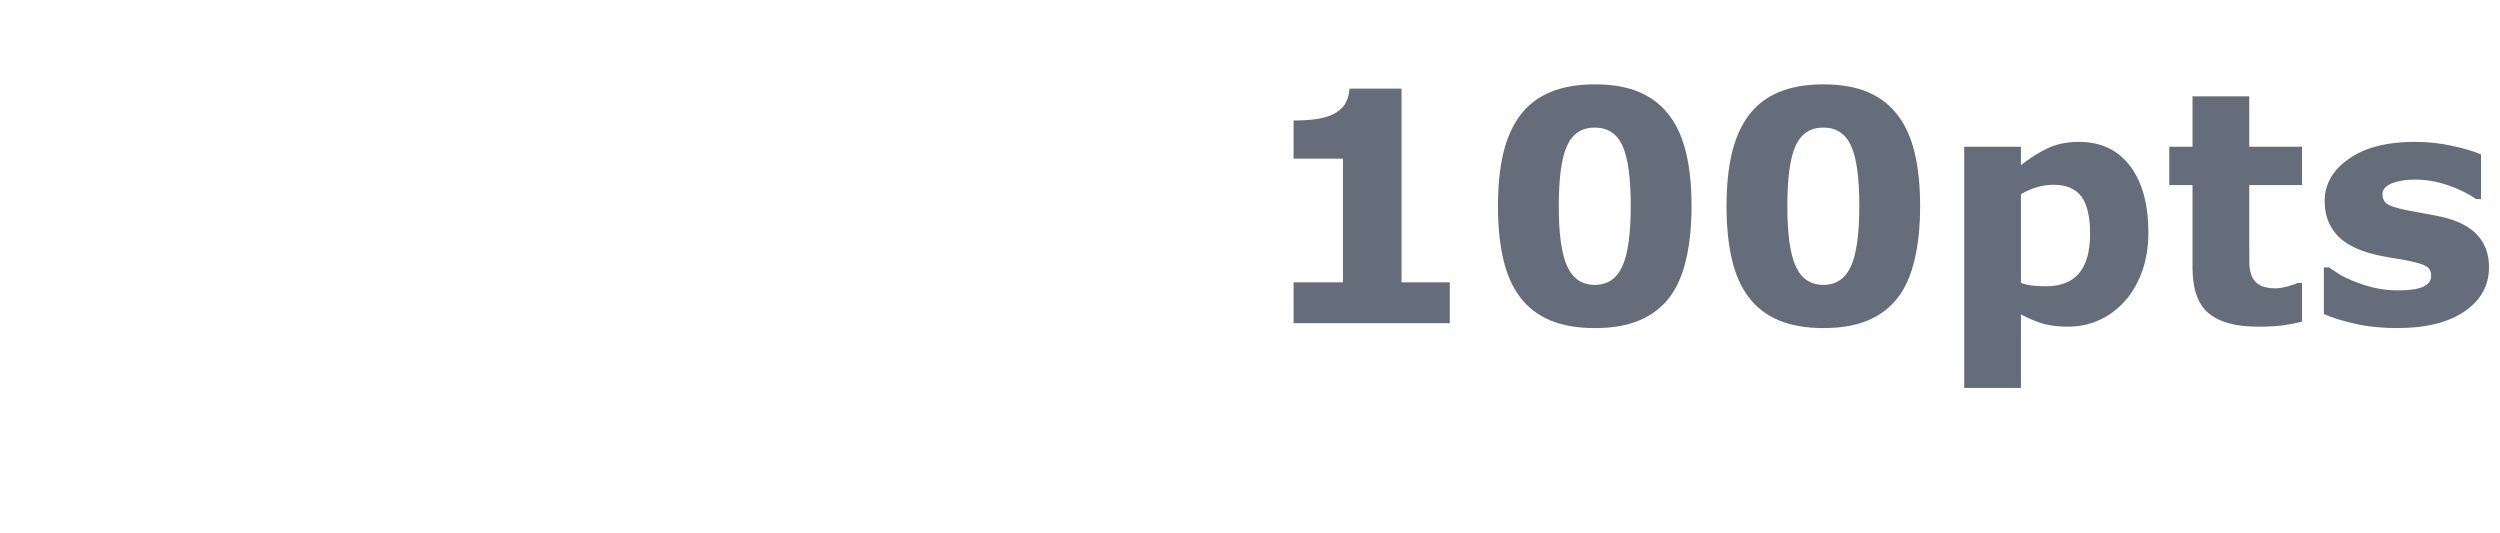
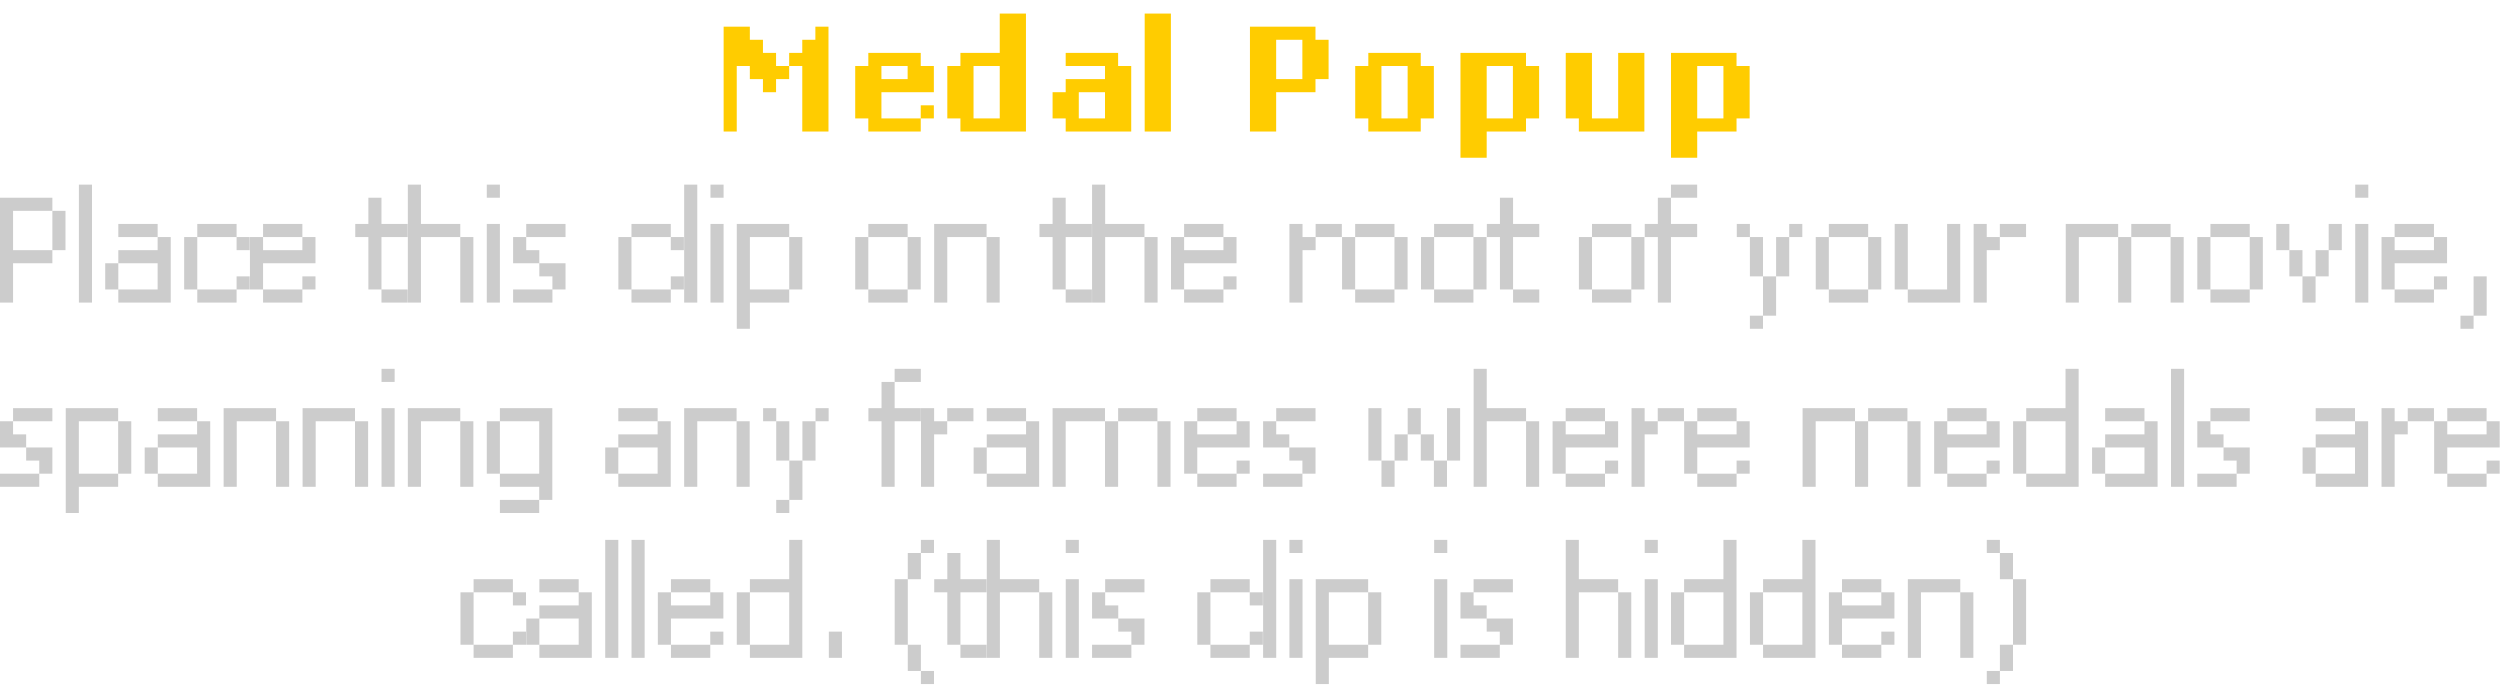
- <svg xmlns="http://www.w3.org/2000/svg" xmlns:ns1="https://www.free-decompiler.com/flash" xmlns:xlink="http://www.w3.org/1999/xlink" ns1:objectType="text" height="14.9px" width="70.0px">
-   <g transform="matrix(1.0, 0.0, 0.0, 1.0, -24.25, 2.0)">
-     <g transform="matrix(1.0, 0.0, 0.0, 1.0, 24.25, -2.0)">
-       <use fill="#666d7a" height="14.9" transform="matrix(0.0088, 0.0, 0.0, 0.0088, 35.05, 9.05)" width="70.0" xlink:href="#font_Verdana_10" />
-       <use fill="#666d7a" height="14.9" transform="matrix(0.0088, 0.0, 0.0, 0.0088, 41.45, 9.05)" width="70.0" xlink:href="#font_Verdana_00" />
-       <use fill="#666d7a" height="14.9" transform="matrix(0.0088, 0.0, 0.0, 0.0088, 47.85, 9.05)" width="70.0" xlink:href="#font_Verdana_00" />
-       <use fill="#666d7a" height="14.9" transform="matrix(0.0088, 0.0, 0.0, 0.0088, 54.25, 9.05)" width="70.0" xlink:href="#font_Verdana_p0" />
-       <use fill="#666d7a" height="14.9" transform="matrix(0.0088, 0.0, 0.0, 0.0088, 60.55, 9.05)" width="70.0" xlink:href="#font_Verdana_t0" />
-       <use fill="#666d7a" height="14.9" transform="matrix(0.0088, 0.0, 0.0, 0.0088, 64.65, 9.05)" width="70.0" xlink:href="#font_Verdana_s0" />
+ <svg xmlns="http://www.w3.org/2000/svg" xmlns:ns1="https://www.free-decompiler.com/flash" xmlns:xlink="http://www.w3.org/1999/xlink" ns1:objectType="text" height="53.0px" width="190.0px">
+   <g transform="matrix(1.0, 0.0, 0.0, 1.0, 178.0, -2.0)">
+     <g transform="matrix(1.0, 0.0, 0.0, 1.0, -180.0, 0.0)">
+       <use fill="#ffcc00" height="53.0" transform="matrix(0.0107, 0.0, 0.0, 0.0107, 56.0, 11.0)" width="190.0" xlink:href="#font_Verdana_11pt_st_M0" />
+       <use fill="#ffcc00" height="53.0" transform="matrix(0.0107, 0.0, 0.0, 0.0107, 66.0, 11.0)" width="190.0" xlink:href="#font_Verdana_11pt_st_e0" />
+       <use fill="#ffcc00" height="53.0" transform="matrix(0.0107, 0.0, 0.0, 0.0107, 73.0, 11.0)" width="190.0" xlink:href="#font_Verdana_11pt_st_d0" />
+       <use fill="#ffcc00" height="53.0" transform="matrix(0.0107, 0.0, 0.0, 0.0107, 81.0, 11.0)" width="190.0" xlink:href="#font_Verdana_11pt_st_a0" />
+       <use fill="#ffcc00" height="53.0" transform="matrix(0.0107, 0.0, 0.0, 0.0107, 88.0, 11.0)" width="190.0" xlink:href="#font_Verdana_11pt_st_l0" />
+       <use fill="#ffcc00" height="53.0" transform="matrix(0.0107, 0.0, 0.0, 0.0107, 96.0, 11.0)" width="190.0" xlink:href="#font_Verdana_11pt_st_P0" />
+       <use fill="#ffcc00" height="53.0" transform="matrix(0.0107, 0.0, 0.0, 0.0107, 104.0, 11.0)" width="190.0" xlink:href="#font_Verdana_11pt_st_o0" />
+       <use fill="#ffcc00" height="53.0" transform="matrix(0.0107, 0.0, 0.0, 0.0107, 112.0, 11.0)" width="190.0" xlink:href="#font_Verdana_11pt_st_p0" />
+       <use fill="#ffcc00" height="53.0" transform="matrix(0.0107, 0.0, 0.0, 0.0107, 120.0, 11.0)" width="190.0" xlink:href="#font_Verdana_11pt_st_u0" />
+       <use fill="#ffcc00" height="53.0" transform="matrix(0.0107, 0.0, 0.0, 0.0107, 128.0, 11.0)" width="190.0" xlink:href="#font_Verdana_11pt_st_p0" />
+     </g>
+     <g transform="matrix(1.0, 0.0, 0.0, 1.0, -180.0, 0.0)">
+       <use fill="#cccccc" height="53.0" transform="matrix(0.0107, 0.0, 0.0, 0.0107, 1.0, 24.0)" width="190.0" xlink:href="#font_Verdana_11pt_st_P1" />
+       <use fill="#cccccc" height="53.0" transform="matrix(0.0107, 0.0, 0.0, 0.0107, 7.0, 24.0)" width="190.0" xlink:href="#font_Verdana_11pt_st_l1" />
+       <use fill="#cccccc" height="53.0" transform="matrix(0.0107, 0.0, 0.0, 0.0107, 9.0, 24.0)" width="190.0" xlink:href="#font_Verdana_11pt_st_a1" />
+       <use fill="#cccccc" height="53.0" transform="matrix(0.0107, 0.0, 0.0, 0.0107, 15.0, 24.0)" width="190.0" xlink:href="#font_Verdana_11pt_st_c0" />
+       <use fill="#cccccc" height="53.0" transform="matrix(0.0107, 0.0, 0.0, 0.0107, 20.0, 24.0)" width="190.0" xlink:href="#font_Verdana_11pt_st_e1" />
+       <use fill="#cccccc" height="53.0" transform="matrix(0.0107, 0.0, 0.0, 0.0107, 29.0, 24.0)" width="190.0" xlink:href="#font_Verdana_11pt_st_t0" />
+       <use fill="#cccccc" height="53.0" transform="matrix(0.0107, 0.0, 0.0, 0.0107, 32.0, 24.0)" width="190.0" xlink:href="#font_Verdana_11pt_st_h0" />
+       <use fill="#cccccc" height="53.0" transform="matrix(0.0107, 0.0, 0.0, 0.0107, 38.0, 24.0)" width="190.0" xlink:href="#font_Verdana_11pt_st_i0" />
+       <use fill="#cccccc" height="53.0" transform="matrix(0.0107, 0.0, 0.0, 0.0107, 40.0, 24.0)" width="190.0" xlink:href="#font_Verdana_11pt_st_s0" />
+       <use fill="#cccccc" height="53.0" transform="matrix(0.0107, 0.0, 0.0, 0.0107, 48.0, 24.0)" width="190.0" xlink:href="#font_Verdana_11pt_st_c0" />
+       <use fill="#cccccc" height="53.0" transform="matrix(0.0107, 0.0, 0.0, 0.0107, 53.0, 24.0)" width="190.0" xlink:href="#font_Verdana_11pt_st_l1" />
+       <use fill="#cccccc" height="53.0" transform="matrix(0.0107, 0.0, 0.0, 0.0107, 55.0, 24.0)" width="190.0" xlink:href="#font_Verdana_11pt_st_i0" />
+       <use fill="#cccccc" height="53.0" transform="matrix(0.0107, 0.0, 0.0, 0.0107, 57.0, 24.0)" width="190.0" xlink:href="#font_Verdana_11pt_st_p1" />
+       <use fill="#cccccc" height="53.0" transform="matrix(0.0107, 0.0, 0.0, 0.0107, 66.0, 24.0)" width="190.0" xlink:href="#font_Verdana_11pt_st_o1" />
+       <use fill="#cccccc" height="53.0" transform="matrix(0.0107, 0.0, 0.0, 0.0107, 72.0, 24.0)" width="190.0" xlink:href="#font_Verdana_11pt_st_n0" />
+       <use fill="#cccccc" height="53.0" transform="matrix(0.0107, 0.0, 0.0, 0.0107, 81.0, 24.0)" width="190.0" xlink:href="#font_Verdana_11pt_st_t0" />
+       <use fill="#cccccc" height="53.0" transform="matrix(0.0107, 0.0, 0.0, 0.0107, 84.0, 24.0)" width="190.0" xlink:href="#font_Verdana_11pt_st_h0" />
+       <use fill="#cccccc" height="53.0" transform="matrix(0.0107, 0.0, 0.0, 0.0107, 90.0, 24.0)" width="190.0" xlink:href="#font_Verdana_11pt_st_e1" />
+       <use fill="#cccccc" height="53.0" transform="matrix(0.0107, 0.0, 0.0, 0.0107, 99.0, 24.0)" width="190.0" xlink:href="#font_Verdana_11pt_st_r0" />
+       <use fill="#cccccc" height="53.0" transform="matrix(0.0107, 0.0, 0.0, 0.0107, 103.0, 24.0)" width="190.0" xlink:href="#font_Verdana_11pt_st_o1" />
+       <use fill="#cccccc" height="53.0" transform="matrix(0.0107, 0.0, 0.0, 0.0107, 109.0, 24.0)" width="190.0" xlink:href="#font_Verdana_11pt_st_o1" />
+       <use fill="#cccccc" height="53.0" transform="matrix(0.0107, 0.0, 0.0, 0.0107, 115.0, 24.0)" width="190.0" xlink:href="#font_Verdana_11pt_st_t0" />
+       <use fill="#cccccc" height="53.0" transform="matrix(0.0107, 0.0, 0.0, 0.0107, 121.0, 24.0)" width="190.0" xlink:href="#font_Verdana_11pt_st_o1" />
+       <use fill="#cccccc" height="53.0" transform="matrix(0.0107, 0.0, 0.0, 0.0107, 127.0, 24.0)" width="190.0" xlink:href="#font_Verdana_11pt_st_f0" />
+       <use fill="#cccccc" height="53.0" transform="matrix(0.0107, 0.0, 0.0, 0.0107, 133.0, 24.0)" width="190.0" xlink:href="#font_Verdana_11pt_st_y0" />
+       <use fill="#cccccc" height="53.0" transform="matrix(0.0107, 0.0, 0.0, 0.0107, 139.0, 24.0)" width="190.0" xlink:href="#font_Verdana_11pt_st_o1" />
+       <use fill="#cccccc" height="53.0" transform="matrix(0.0107, 0.0, 0.0, 0.0107, 145.0, 24.0)" width="190.0" xlink:href="#font_Verdana_11pt_st_u1" />
+       <use fill="#cccccc" height="53.0" transform="matrix(0.0107, 0.0, 0.0, 0.0107, 151.0, 24.0)" width="190.0" xlink:href="#font_Verdana_11pt_st_r0" />
+       <use fill="#cccccc" height="53.0" transform="matrix(0.0107, 0.0, 0.0, 0.0107, 158.0, 24.0)" width="190.0" xlink:href="#font_Verdana_11pt_st_m0" />
+       <use fill="#cccccc" height="53.0" transform="matrix(0.0107, 0.0, 0.0, 0.0107, 168.0, 24.0)" width="190.0" xlink:href="#font_Verdana_11pt_st_o1" />
+       <use fill="#cccccc" height="53.0" transform="matrix(0.0107, 0.0, 0.0, 0.0107, 174.0, 24.0)" width="190.0" xlink:href="#font_Verdana_11pt_st_v0" />
+       <use fill="#cccccc" height="53.0" transform="matrix(0.0107, 0.0, 0.0, 0.0107, 180.0, 24.0)" width="190.0" xlink:href="#font_Verdana_11pt_st_i0" />
+       <use fill="#cccccc" height="53.0" transform="matrix(0.0107, 0.0, 0.0, 0.0107, 182.0, 24.0)" width="190.0" xlink:href="#font_Verdana_11pt_st_e1" />
+       <use fill="#cccccc" height="53.0" transform="matrix(0.0107, 0.0, 0.0, 0.0107, 188.0, 24.0)" width="190.0" xlink:href="#font_Verdana_11pt_st__2" />
+     </g>
+     <g transform="matrix(1.0, 0.0, 0.0, 1.0, -180.0, 0.0)">
+       <use fill="#cccccc" height="53.0" transform="matrix(0.0107, 0.0, 0.0, 0.0107, 1.0, 38.0)" width="190.0" xlink:href="#font_Verdana_11pt_st_s0" />
+       <use fill="#cccccc" height="53.0" transform="matrix(0.0107, 0.0, 0.0, 0.0107, 6.0, 38.0)" width="190.0" xlink:href="#font_Verdana_11pt_st_p1" />
+       <use fill="#cccccc" height="53.0" transform="matrix(0.0107, 0.0, 0.0, 0.0107, 12.0, 38.0)" width="190.0" xlink:href="#font_Verdana_11pt_st_a1" />
+       <use fill="#cccccc" height="53.0" transform="matrix(0.0107, 0.0, 0.0, 0.0107, 18.0, 38.0)" width="190.0" xlink:href="#font_Verdana_11pt_st_n0" />
+       <use fill="#cccccc" height="53.0" transform="matrix(0.0107, 0.0, 0.0, 0.0107, 24.0, 38.0)" width="190.0" xlink:href="#font_Verdana_11pt_st_n0" />
+       <use fill="#cccccc" height="53.0" transform="matrix(0.0107, 0.0, 0.0, 0.0107, 30.0, 38.0)" width="190.0" xlink:href="#font_Verdana_11pt_st_i0" />
+       <use fill="#cccccc" height="53.0" transform="matrix(0.0107, 0.0, 0.0, 0.0107, 32.0, 38.0)" width="190.0" xlink:href="#font_Verdana_11pt_st_n0" />
+       <use fill="#cccccc" height="53.0" transform="matrix(0.0107, 0.0, 0.0, 0.0107, 38.0, 38.0)" width="190.0" xlink:href="#font_Verdana_11pt_st_g0" />
+       <use fill="#cccccc" height="53.0" transform="matrix(0.0107, 0.0, 0.0, 0.0107, 47.0, 38.0)" width="190.0" xlink:href="#font_Verdana_11pt_st_a1" />
+       <use fill="#cccccc" height="53.0" transform="matrix(0.0107, 0.0, 0.0, 0.0107, 53.0, 38.0)" width="190.0" xlink:href="#font_Verdana_11pt_st_n0" />
+       <use fill="#cccccc" height="53.0" transform="matrix(0.0107, 0.0, 0.0, 0.0107, 59.0, 38.0)" width="190.0" xlink:href="#font_Verdana_11pt_st_y0" />
+       <use fill="#cccccc" height="53.0" transform="matrix(0.0107, 0.0, 0.0, 0.0107, 68.0, 38.0)" width="190.0" xlink:href="#font_Verdana_11pt_st_f0" />
+       <use fill="#cccccc" height="53.0" transform="matrix(0.0107, 0.0, 0.0, 0.0107, 71.0, 38.0)" width="190.0" xlink:href="#font_Verdana_11pt_st_r0" />
+       <use fill="#cccccc" height="53.0" transform="matrix(0.0107, 0.0, 0.0, 0.0107, 75.0, 38.0)" width="190.0" xlink:href="#font_Verdana_11pt_st_a1" />
+       <use fill="#cccccc" height="53.0" transform="matrix(0.0107, 0.0, 0.0, 0.0107, 81.0, 38.0)" width="190.0" xlink:href="#font_Verdana_11pt_st_m0" />
+       <use fill="#cccccc" height="53.0" transform="matrix(0.0107, 0.0, 0.0, 0.0107, 91.0, 38.0)" width="190.0" xlink:href="#font_Verdana_11pt_st_e1" />
+       <use fill="#cccccc" height="53.0" transform="matrix(0.0107, 0.0, 0.0, 0.0107, 97.0, 38.0)" width="190.0" xlink:href="#font_Verdana_11pt_st_s0" />
+       <use fill="#cccccc" height="53.0" transform="matrix(0.0107, 0.0, 0.0, 0.0107, 105.0, 38.0)" width="190.0" xlink:href="#font_Verdana_11pt_st_w0" />
+       <use fill="#cccccc" height="53.0" transform="matrix(0.0107, 0.0, 0.0, 0.0107, 113.0, 38.0)" width="190.0" xlink:href="#font_Verdana_11pt_st_h0" />
+       <use fill="#cccccc" height="53.0" transform="matrix(0.0107, 0.0, 0.0, 0.0107, 119.0, 38.0)" width="190.0" xlink:href="#font_Verdana_11pt_st_e1" />
+       <use fill="#cccccc" height="53.0" transform="matrix(0.0107, 0.0, 0.0, 0.0107, 125.0, 38.0)" width="190.0" xlink:href="#font_Verdana_11pt_st_r0" />
+       <use fill="#cccccc" height="53.0" transform="matrix(0.0107, 0.0, 0.0, 0.0107, 129.0, 38.0)" width="190.0" xlink:href="#font_Verdana_11pt_st_e1" />
+       <use fill="#cccccc" height="53.0" transform="matrix(0.0107, 0.0, 0.0, 0.0107, 138.0, 38.0)" width="190.0" xlink:href="#font_Verdana_11pt_st_m0" />
+       <use fill="#cccccc" height="53.0" transform="matrix(0.0107, 0.0, 0.0, 0.0107, 148.0, 38.0)" width="190.0" xlink:href="#font_Verdana_11pt_st_e1" />
+       <use fill="#cccccc" height="53.0" transform="matrix(0.0107, 0.0, 0.0, 0.0107, 154.0, 38.0)" width="190.0" xlink:href="#font_Verdana_11pt_st_d1" />
+       <use fill="#cccccc" height="53.0" transform="matrix(0.0107, 0.0, 0.0, 0.0107, 160.0, 38.0)" width="190.0" xlink:href="#font_Verdana_11pt_st_a1" />
+       <use fill="#cccccc" height="53.0" transform="matrix(0.0107, 0.0, 0.0, 0.0107, 166.0, 38.0)" width="190.0" xlink:href="#font_Verdana_11pt_st_l1" />
+       <use fill="#cccccc" height="53.0" transform="matrix(0.0107, 0.0, 0.0, 0.0107, 168.0, 38.0)" width="190.0" xlink:href="#font_Verdana_11pt_st_s0" />
+       <use fill="#cccccc" height="53.0" transform="matrix(0.0107, 0.0, 0.0, 0.0107, 176.0, 38.0)" width="190.0" xlink:href="#font_Verdana_11pt_st_a1" />
+       <use fill="#cccccc" height="53.0" transform="matrix(0.0107, 0.0, 0.0, 0.0107, 182.0, 38.0)" width="190.0" xlink:href="#font_Verdana_11pt_st_r0" />
+       <use fill="#cccccc" height="53.0" transform="matrix(0.0107, 0.0, 0.0, 0.0107, 186.0, 38.0)" width="190.0" xlink:href="#font_Verdana_11pt_st_e1" />
+     </g>
+     <g transform="matrix(1.0, 0.0, 0.0, 1.0, -180.0, 0.0)">
+       <use fill="#cccccc" height="53.0" transform="matrix(0.0107, 0.0, 0.0, 0.0107, 36.0, 51.0)" width="190.0" xlink:href="#font_Verdana_11pt_st_c0" />
+       <use fill="#cccccc" height="53.0" transform="matrix(0.0107, 0.0, 0.0, 0.0107, 41.0, 51.0)" width="190.0" xlink:href="#font_Verdana_11pt_st_a1" />
+       <use fill="#cccccc" height="53.0" transform="matrix(0.0107, 0.0, 0.0, 0.0107, 47.0, 51.0)" width="190.0" xlink:href="#font_Verdana_11pt_st_l1" />
+       <use fill="#cccccc" height="53.0" transform="matrix(0.0107, 0.0, 0.0, 0.0107, 49.0, 51.0)" width="190.0" xlink:href="#font_Verdana_11pt_st_l1" />
+       <use fill="#cccccc" height="53.0" transform="matrix(0.0107, 0.0, 0.0, 0.0107, 51.0, 51.0)" width="190.0" xlink:href="#font_Verdana_11pt_st_e1" />
+       <use fill="#cccccc" height="53.0" transform="matrix(0.0107, 0.0, 0.0, 0.0107, 57.0, 51.0)" width="190.0" xlink:href="#font_Verdana_11pt_st_d1" />
+       <use fill="#cccccc" height="53.0" transform="matrix(0.0107, 0.0, 0.0, 0.0107, 63.0, 51.0)" width="190.0" xlink:href="#font_Verdana_11pt_st_.0" />
+       <use fill="#cccccc" height="53.0" transform="matrix(0.0107, 0.0, 0.0, 0.0107, 69.0, 51.0)" width="190.0" xlink:href="#font_Verdana_11pt_st__3" />
+       <use fill="#cccccc" height="53.0" transform="matrix(0.0107, 0.0, 0.0, 0.0107, 73.0, 51.0)" width="190.0" xlink:href="#font_Verdana_11pt_st_t0" />
+       <use fill="#cccccc" height="53.0" transform="matrix(0.0107, 0.0, 0.0, 0.0107, 76.0, 51.0)" width="190.0" xlink:href="#font_Verdana_11pt_st_h0" />
+       <use fill="#cccccc" height="53.0" transform="matrix(0.0107, 0.0, 0.0, 0.0107, 82.0, 51.0)" width="190.0" xlink:href="#font_Verdana_11pt_st_i0" />
+       <use fill="#cccccc" height="53.0" transform="matrix(0.0107, 0.0, 0.0, 0.0107, 84.0, 51.0)" width="190.0" xlink:href="#font_Verdana_11pt_st_s0" />
+       <use fill="#cccccc" height="53.0" transform="matrix(0.0107, 0.0, 0.0, 0.0107, 92.0, 51.0)" width="190.0" xlink:href="#font_Verdana_11pt_st_c0" />
+       <use fill="#cccccc" height="53.0" transform="matrix(0.0107, 0.0, 0.0, 0.0107, 97.0, 51.0)" width="190.0" xlink:href="#font_Verdana_11pt_st_l1" />
+       <use fill="#cccccc" height="53.0" transform="matrix(0.0107, 0.0, 0.0, 0.0107, 99.0, 51.0)" width="190.0" xlink:href="#font_Verdana_11pt_st_i0" />
+       <use fill="#cccccc" height="53.0" transform="matrix(0.0107, 0.0, 0.0, 0.0107, 101.0, 51.0)" width="190.0" xlink:href="#font_Verdana_11pt_st_p1" />
+       <use fill="#cccccc" height="53.0" transform="matrix(0.0107, 0.0, 0.0, 0.0107, 110.0, 51.0)" width="190.0" xlink:href="#font_Verdana_11pt_st_i0" />
+       <use fill="#cccccc" height="53.0" transform="matrix(0.0107, 0.0, 0.0, 0.0107, 112.0, 51.0)" width="190.0" xlink:href="#font_Verdana_11pt_st_s0" />
+       <use fill="#cccccc" height="53.0" transform="matrix(0.0107, 0.0, 0.0, 0.0107, 120.0, 51.0)" width="190.0" xlink:href="#font_Verdana_11pt_st_h0" />
+       <use fill="#cccccc" height="53.0" transform="matrix(0.0107, 0.0, 0.0, 0.0107, 126.0, 51.0)" width="190.0" xlink:href="#font_Verdana_11pt_st_i0" />
+       <use fill="#cccccc" height="53.0" transform="matrix(0.0107, 0.0, 0.0, 0.0107, 128.0, 51.0)" width="190.0" xlink:href="#font_Verdana_11pt_st_d1" />
+       <use fill="#cccccc" height="53.0" transform="matrix(0.0107, 0.0, 0.0, 0.0107, 134.0, 51.0)" width="190.0" xlink:href="#font_Verdana_11pt_st_d1" />
+       <use fill="#cccccc" height="53.0" transform="matrix(0.0107, 0.0, 0.0, 0.0107, 140.0, 51.0)" width="190.0" xlink:href="#font_Verdana_11pt_st_e1" />
+       <use fill="#cccccc" height="53.0" transform="matrix(0.0107, 0.0, 0.0, 0.0107, 146.0, 51.0)" width="190.0" xlink:href="#font_Verdana_11pt_st_n0" />
+       <use fill="#cccccc" height="53.0" transform="matrix(0.0107, 0.0, 0.0, 0.0107, 152.0, 51.0)" width="190.0" xlink:href="#font_Verdana_11pt_st__4" />
    </g>
  </g>
  <defs>
-     <g id="font_Verdana_10">
-       <path d="M630.0 0.0 L630.0 -130.0 476.5 -130.0 476.5 -746.5 311.0 -746.5 Q309.0 -716.5 296.0 -696.5 283.0 -676.5 257.0 -664.0 235.0 -653.5 202.0 -649.0 169.0 -645.0 133.0 -645.0 L133.0 -523.5 290.0 -523.5 290.0 -130.0 133.0 -130.0 133.0 0.0 630.0 0.0" fill-rule="evenodd" stroke="none" />
-     </g>
-     <g id="font_Verdana_00">
-       <path d="M478.5 -372.5 L478.5 -372.5 Q478.5 -239.0 451.5 -180.5 424.5 -122.0 364.0 -122.0 303.5 -122.0 276.5 -180.5 249.5 -239.0 249.5 -371.5 249.5 -508.0 276.0 -565.0 302.5 -622.5 364.0 -622.5 425.5 -622.5 452.0 -565.0 478.5 -508.0 478.5 -372.5 M672.0 -372.5 L672.0 -372.5 Q672.0 -467.0 655.5 -538.5 639.0 -610.5 602.5 -659.5 565.5 -709.5 507.5 -734.5 449.5 -760.0 364.0 -760.0 282.0 -760.0 223.0 -735.5 164.0 -711.0 127.0 -662.0 90.0 -612.5 73.0 -541.0 56.0 -469.5 56.0 -372.0 56.0 -278.0 72.5 -205.5 89.0 -132.5 126.0 -83.5 162.5 -34.5 221.5 -9.5 280.5 15.5 364.0 15.5 449.0 15.5 507.0 -9.5 565.0 -34.0 602.0 -82.5 638.0 -130.0 655.0 -204.5 672.0 -278.5 672.0 -372.5" fill-rule="evenodd" stroke="none" />
-     </g>
-     <g id="font_Verdana_p0">
-       <path d="M485.5 -284.5 L485.5 -284.5 Q485.5 -201.0 450.5 -159.0 415.5 -117.5 344.5 -117.5 324.5 -117.5 304.0 -119.5 283.5 -121.5 265.5 -128.5 L265.5 -410.5 Q290.0 -425.0 317.0 -433.0 344.0 -440.5 369.5 -440.5 429.5 -440.5 457.5 -403.5 485.5 -366.5 485.5 -284.5 M671.0 -288.5 L671.0 -288.5 Q671.0 -423.0 613.0 -500.0 554.5 -577.0 450.0 -577.0 393.5 -577.0 350.0 -556.5 307.0 -536.0 265.5 -503.0 L265.5 -561.5 85.0 -561.5 85.0 206.0 265.5 206.0 265.5 -28.0 Q300.5 -9.5 334.0 1.0 367.5 11.0 415.5 11.0 467.5 11.0 512.5 -9.0 558.0 -29.0 594.0 -68.0 628.5 -105.0 650.0 -162.0 671.0 -219.0 671.0 -288.5" fill-rule="evenodd" stroke="none" />
-     </g>
-     <g id="font_Verdana_t0">
-       <path d="M444.0 -5.0 L444.0 -128.0 429.0 -128.0 Q420.0 -123.0 397.5 -117.0 374.5 -111.0 361.0 -111.0 327.0 -111.0 309.0 -121.5 291.5 -131.5 284.5 -149.0 277.0 -166.5 276.5 -188.5 276.0 -210.5 276.0 -240.0 L276.0 -439.5 444.0 -439.5 444.0 -561.5 276.0 -561.5 276.0 -722.0 95.5 -722.0 95.5 -561.5 21.5 -561.5 21.5 -439.5 95.5 -439.5 95.5 -177.0 Q95.5 -74.0 147.0 -31.5 198.0 11.0 303.0 11.0 350.0 11.0 382.5 7.0 415.0 2.5 444.0 -5.0" fill-rule="evenodd" stroke="none" />
-     </g>
-     <g id="font_Verdana_s0">
-       <path d="M573.0 -178.0 L573.0 -178.0 Q573.0 -237.5 539.0 -277.0 505.0 -317.0 434.0 -335.5 402.0 -343.5 370.5 -348.5 338.5 -354.0 311.0 -359.5 261.0 -370.0 247.5 -380.5 234.0 -391.0 234.0 -411.0 234.0 -433.0 264.0 -445.0 293.5 -457.0 337.0 -457.0 389.5 -457.0 441.0 -439.5 492.0 -422.5 532.0 -395.0 L547.5 -395.0 547.5 -537.0 Q515.0 -551.5 457.5 -564.0 399.5 -577.0 336.5 -577.0 203.5 -577.0 127.0 -523.0 50.0 -469.5 50.0 -388.5 50.0 -325.5 87.0 -283.0 124.0 -241.0 200.5 -221.0 228.5 -213.5 263.0 -208.0 297.0 -203.0 317.0 -198.5 359.0 -190.0 374.0 -180.5 389.0 -171.5 389.0 -151.0 389.0 -128.0 363.5 -116.0 338.0 -104.5 285.0 -104.5 244.5 -104.5 209.0 -112.5 173.5 -121.0 145.5 -132.5 113.0 -145.5 95.5 -156.5 77.5 -168.0 64.0 -177.5 L47.5 -177.5 47.5 -29.5 Q84.5 -12.5 145.5 1.5 206.5 15.5 281.5 15.5 417.0 15.5 495.0 -37.5 573.0 -91.0 573.0 -178.0" fill-rule="evenodd" stroke="none" />
+     <g id="font_Verdana_11pt_st_M0">
+       <path d="M558.55 -372.35 L558.55 -279.25 465.45 -279.25 465.45 -186.2 372.35 -186.2 372.35 -279.25 279.25 -279.25 279.25 -372.35 186.2 -372.35 186.2 93.1 93.1 93.1 93.1 -651.65 279.25 -651.65 279.25 -558.55 372.35 -558.55 372.35 -465.45 465.45 -465.45 465.45 -372.35 558.55 -372.35 558.55 -465.45 651.65 -465.45 651.65 -558.55 744.75 -558.55 744.75 -651.65 837.8 -651.65 837.8 93.1 651.65 93.1 651.65 -372.35 558.55 -372.35" fill-rule="evenodd" stroke="none" />
+     </g>
+     <g id="font_Verdana_11pt_st_e0">
+       <path d="M558.55 -93.1 L651.65 -93.1 651.65 0.0 558.55 0.0 558.55 -93.1 M465.45 -279.25 L465.45 -372.35 279.25 -372.35 279.25 -279.25 465.45 -279.25 M558.55 -372.35 L651.65 -372.35 651.65 -186.2 279.25 -186.2 279.25 0.0 558.55 0.0 558.55 93.1 186.2 93.1 186.2 0.0 93.1 0.0 93.1 -372.35 186.2 -372.35 186.2 -465.45 558.55 -465.45 558.55 -372.35" fill-rule="evenodd" stroke="none" />
+     </g>
+     <g id="font_Verdana_11pt_st_d0">
+       <path d="M465.45 -372.35 L279.25 -372.35 279.25 0.0 465.45 0.0 465.45 -372.35 M186.2 -372.35 L186.2 -465.45 465.45 -465.45 465.45 -744.75 651.65 -744.75 651.65 93.1 186.2 93.1 186.2 0.0 93.1 0.0 93.1 -372.35 186.2 -372.35" fill-rule="evenodd" stroke="none" />
+     </g>
+     <g id="font_Verdana_11pt_st_a0">
+       <path d="M279.25 0.0 L465.45 0.0 465.45 -186.2 279.25 -186.2 279.25 0.0 M558.55 -372.35 L651.65 -372.35 651.65 93.1 186.2 93.1 186.2 0.0 93.1 0.0 93.1 -186.2 186.2 -186.2 186.2 -279.25 465.45 -279.25 465.45 -372.35 186.2 -372.35 186.2 -465.45 558.55 -465.45 558.55 -372.35" fill-rule="evenodd" stroke="none" />
+     </g>
+     <g id="font_Verdana_11pt_st_l0">
+       <path d="M279.25 -744.75 L279.25 93.1 93.1 93.1 93.1 -744.75 279.25 -744.75" fill-rule="evenodd" stroke="none" />
+     </g>
+     <g id="font_Verdana_11pt_st_P0">
+       <path d="M465.45 -279.25 L465.45 -558.55 279.25 -558.55 279.25 -279.25 465.45 -279.25 M558.55 -558.55 L651.65 -558.55 651.65 -279.25 558.55 -279.25 558.55 -186.2 279.25 -186.2 279.25 93.1 93.1 93.1 93.1 -651.65 558.55 -651.65 558.55 -558.55" fill-rule="evenodd" stroke="none" />
+     </g>
+     <g id="font_Verdana_11pt_st_o0">
+       <path d="M465.45 -372.35 L279.25 -372.35 279.25 0.0 465.45 0.0 465.45 -372.35 M558.55 -372.35 L651.65 -372.35 651.65 0.0 558.55 0.0 558.55 93.1 186.2 93.1 186.2 0.0 93.1 0.0 93.1 -372.35 186.2 -372.35 186.2 -465.45 558.55 -465.45 558.55 -372.35" fill-rule="evenodd" stroke="none" />
+     </g>
+     <g id="font_Verdana_11pt_st_p0">
+       <path d="M465.45 -372.35 L279.25 -372.35 279.25 0.0 465.45 0.0 465.45 -372.35 M558.55 -372.35 L651.65 -372.35 651.65 0.0 558.55 0.0 558.55 93.1 279.25 93.1 279.25 279.25 93.1 279.25 93.1 -465.45 558.55 -465.45 558.55 -372.35" fill-rule="evenodd" stroke="none" />
+     </g>
+     <g id="font_Verdana_11pt_st_u0">
+       <path d="M279.25 -465.45 L279.25 0.0 465.45 0.0 465.45 -465.45 651.65 -465.45 651.65 93.1 186.2 93.1 186.2 0.0 93.1 0.0 93.1 -465.45 279.25 -465.45" fill-rule="evenodd" stroke="none" />
+     </g>
+     <g id="font_Verdana_11pt_st_P1">
+       <path d="M465.45 -558.55 L186.2 -558.55 186.2 -279.25 465.45 -279.25 465.45 -186.2 186.2 -186.2 186.2 93.1 93.1 93.1 93.1 -651.65 465.45 -651.65 465.45 -558.55 558.55 -558.55 558.55 -279.25 465.45 -279.25 465.45 -558.55" fill-rule="evenodd" stroke="none" />
+     </g>
+     <g id="font_Verdana_11pt_st_l1">
+       <path d="M186.2 -744.75 L186.2 93.1 93.1 93.1 93.1 -744.75 186.2 -744.75" fill-rule="evenodd" stroke="none" />
+     </g>
+     <g id="font_Verdana_11pt_st_a1">
+       <path d="M186.2 0.0 L93.1 0.0 93.1 -186.2 186.2 -186.2 186.2 0.0 465.45 0.0 465.45 -186.2 186.2 -186.2 186.2 -279.25 465.45 -279.25 465.45 -372.35 558.55 -372.35 558.55 93.1 186.2 93.1 186.2 0.0 M465.45 -372.35 L186.2 -372.35 186.2 -465.45 465.45 -465.45 465.45 -372.35" fill-rule="evenodd" stroke="none" />
+     </g>
+     <g id="font_Verdana_11pt_st_c0">
+       <path d="M465.45 0.0 L465.45 93.1 186.2 93.1 186.2 0.0 465.45 0.0 465.45 -93.1 558.55 -93.1 558.55 0.0 465.45 0.0 M186.2 -372.35 L186.2 0.0 93.1 0.0 93.1 -372.35 186.2 -372.35 186.2 -465.45 465.45 -465.45 465.45 -372.35 186.2 -372.35 M558.55 -372.35 L558.55 -279.25 465.45 -279.25 465.45 -372.35 558.55 -372.35" fill-rule="evenodd" stroke="none" />
+     </g>
+     <g id="font_Verdana_11pt_st_e1">
+       <path d="M465.45 0.0 L465.45 93.1 186.2 93.1 186.2 0.0 465.45 0.0 465.45 -93.1 558.55 -93.1 558.55 0.0 465.45 0.0 M558.55 -372.35 L558.55 -186.2 186.2 -186.2 186.2 0.0 93.1 0.0 93.1 -372.35 186.2 -372.35 186.2 -279.25 465.45 -279.25 465.45 -372.35 558.55 -372.35 M465.45 -372.35 L186.2 -372.35 186.2 -465.45 465.45 -465.45 465.45 -372.35" fill-rule="evenodd" stroke="none" />
+     </g>
+     <g id="font_Verdana_11pt_st_t0">
+       <path d="M372.35 0.0 L372.35 93.1 186.2 93.1 186.2 0.0 372.35 0.0 M372.35 -372.35 L186.2 -372.35 186.2 0.0 93.1 0.0 93.1 -372.35 0.0 -372.35 0.0 -465.45 93.1 -465.45 93.1 -651.65 186.2 -651.65 186.2 -465.45 372.35 -465.45 372.35 -372.35" fill-rule="evenodd" stroke="none" />
+     </g>
+     <g id="font_Verdana_11pt_st_h0">
+       <path d="M558.55 -372.35 L558.55 93.1 465.45 93.1 465.45 -372.35 558.55 -372.35 M186.2 -744.75 L186.2 -465.45 465.45 -465.45 465.45 -372.35 186.2 -372.35 186.2 93.1 93.1 93.1 93.1 -744.75 186.2 -744.75" fill-rule="evenodd" stroke="none" />
+     </g>
+     <g id="font_Verdana_11pt_st_i0">
+       <path d="M186.2 -465.45 L186.2 93.1 93.1 93.1 93.1 -465.45 186.2 -465.45 M186.2 -744.75 L186.2 -651.65 93.1 -651.65 93.1 -744.75 186.2 -744.75" fill-rule="evenodd" stroke="none" />
+     </g>
+     <g id="font_Verdana_11pt_st_s0">
+       <path d="M372.35 0.0 L372.35 93.1 93.1 93.1 93.1 0.0 372.35 0.0 372.35 -93.1 279.25 -93.1 279.25 -186.2 465.45 -186.2 465.45 0.0 372.35 0.0 M186.2 -372.35 L186.2 -279.25 279.25 -279.25 279.25 -186.2 93.1 -186.2 93.1 -372.35 186.2 -372.35 186.2 -465.45 465.45 -465.45 465.45 -372.35 186.2 -372.35" fill-rule="evenodd" stroke="none" />
+     </g>
+     <g id="font_Verdana_11pt_st_p1">
+       <path d="M465.45 -372.35 L186.2 -372.35 186.2 0.0 465.45 0.0 465.45 93.1 186.2 93.1 186.2 279.25 93.1 279.25 93.1 -465.45 465.45 -465.45 465.45 -372.35 558.55 -372.35 558.55 0.0 465.45 0.0 465.45 -372.35" fill-rule="evenodd" stroke="none" />
+     </g>
+     <g id="font_Verdana_11pt_st_o1">
+       <path d="M465.45 0.0 L465.45 93.1 186.2 93.1 186.2 0.0 465.45 0.0 465.45 -372.35 558.55 -372.35 558.55 0.0 465.45 0.0 M186.2 -372.35 L186.2 0.0 93.1 0.0 93.1 -372.35 186.2 -372.35 186.2 -465.45 465.45 -465.45 465.45 -372.35 186.2 -372.35" fill-rule="evenodd" stroke="none" />
+     </g>
+     <g id="font_Verdana_11pt_st_n0">
+       <path d="M465.45 -372.35 L186.2 -372.35 186.2 93.1 93.1 93.1 93.1 -465.45 465.45 -465.45 465.45 -372.35 558.55 -372.35 558.55 93.1 465.45 93.1 465.45 -372.35" fill-rule="evenodd" stroke="none" />
+     </g>
+     <g id="font_Verdana_11pt_st_r0">
+       <path d="M279.25 -372.35 L279.25 -279.25 186.2 -279.25 186.2 93.1 93.1 93.1 93.1 -465.45 186.2 -465.45 186.2 -372.35 279.25 -372.35 279.25 -465.45 465.45 -465.45 465.45 -372.35 279.25 -372.35" fill-rule="evenodd" stroke="none" />
+     </g>
+     <g id="font_Verdana_11pt_st_f0">
+       <path d="M372.35 -372.35 L186.2 -372.35 186.2 93.1 93.1 93.1 93.1 -372.35 0.0 -372.35 0.0 -465.45 93.1 -465.45 93.1 -651.65 186.2 -651.65 186.2 -465.45 372.35 -465.45 372.35 -372.35 M372.35 -744.75 L372.35 -651.65 186.2 -651.65 186.2 -744.75 372.35 -744.75" fill-rule="evenodd" stroke="none" />
+     </g>
+     <g id="font_Verdana_11pt_st_y0">
+       <path d="M186.2 186.2 L279.25 186.2 279.25 279.25 186.2 279.25 186.2 186.2 M372.35 -93.1 L372.35 186.2 279.25 186.2 279.25 -93.1 372.35 -93.1 372.35 -372.35 465.45 -372.35 465.45 -93.1 372.35 -93.1 M93.1 -465.45 L186.2 -465.45 186.2 -372.35 93.1 -372.35 93.1 -465.45 M279.25 -372.35 L279.25 -93.1 186.2 -93.1 186.2 -372.35 279.25 -372.35 M465.45 -465.45 L558.55 -465.45 558.55 -372.35 465.45 -372.35 465.45 -465.45" fill-rule="evenodd" stroke="none" />
+     </g>
+     <g id="font_Verdana_11pt_st_u1">
+       <path d="M186.2 -465.45 L186.2 0.0 93.1 0.0 93.1 -465.45 186.2 -465.45 M558.55 -465.45 L558.55 93.1 186.2 93.1 186.2 0.0 465.45 0.0 465.45 -465.45 558.55 -465.45" fill-rule="evenodd" stroke="none" />
+     </g>
+     <g id="font_Verdana_11pt_st_m0">
+       <path d="M930.9 -372.35 L930.9 93.1 837.8 93.1 837.8 -372.35 930.9 -372.35 M465.45 -372.35 L186.2 -372.35 186.2 93.1 93.1 93.1 93.1 -465.45 465.45 -465.45 465.45 -372.35 558.55 -372.35 558.55 93.1 465.45 93.1 465.45 -372.35 M558.55 -465.45 L837.8 -465.45 837.8 -372.35 558.55 -372.35 558.55 -465.45" fill-rule="evenodd" stroke="none" />
+     </g>
+     <g id="font_Verdana_11pt_st_v0">
+       <path d="M372.35 -93.1 L372.35 93.1 279.25 93.1 279.25 -93.1 372.35 -93.1 372.35 -279.25 465.45 -279.25 465.45 -93.1 372.35 -93.1 M279.25 -279.25 L279.25 -93.1 186.2 -93.1 186.2 -279.25 279.25 -279.25 M186.2 -465.45 L186.2 -279.25 93.1 -279.25 93.1 -465.45 186.2 -465.45 M558.55 -465.45 L558.55 -279.25 465.45 -279.25 465.45 -465.45 558.55 -465.45" fill-rule="evenodd" stroke="none" />
+     </g>
+     <g id="font_Verdana_11pt_st__2">
+       <path d="M186.2 279.25 L93.1 279.25 93.1 186.2 186.2 186.2 186.2 279.25 M279.25 -93.1 L279.25 186.2 186.2 186.2 186.2 -93.1 279.25 -93.1" fill-rule="evenodd" stroke="none" />
+     </g>
+     <g id="font_Verdana_11pt_st_g0">
+       <path d="M465.45 279.25 L186.2 279.25 186.2 186.2 465.45 186.2 465.45 279.25 M186.2 -372.35 L186.2 0.0 93.1 0.0 93.1 -372.35 186.2 -372.35 186.2 -465.45 558.55 -465.45 558.55 186.2 465.45 186.2 465.45 93.1 186.2 93.1 186.2 0.0 465.45 0.0 465.45 -372.35 186.2 -372.35" fill-rule="evenodd" stroke="none" />
+     </g>
+     <g id="font_Verdana_11pt_st_w0">
+       <path d="M651.65 -93.1 L651.65 93.1 558.55 93.1 558.55 -93.1 651.65 -93.1 651.65 -465.45 744.75 -465.45 744.75 -93.1 651.65 -93.1 M558.55 -279.25 L558.55 -93.1 465.45 -93.1 465.45 -279.25 558.55 -279.25 M279.25 -279.25 L372.35 -279.25 372.35 -93.1 279.25 -93.1 279.25 -279.25 M279.25 -93.1 L279.25 93.1 186.2 93.1 186.2 -93.1 279.25 -93.1 M186.2 -465.45 L186.2 -93.1 93.1 -93.1 93.1 -465.45 186.2 -465.45 M465.45 -465.45 L465.45 -279.25 372.35 -279.25 372.35 -465.45 465.45 -465.45" fill-rule="evenodd" stroke="none" />
+     </g>
+     <g id="font_Verdana_11pt_st_d1">
+       <path d="M186.2 -372.35 L186.2 0.0 93.1 0.0 93.1 -372.35 186.2 -372.35 186.2 -465.45 465.45 -465.45 465.45 -744.75 558.55 -744.75 558.55 93.1 186.2 93.1 186.2 0.0 465.45 0.0 465.45 -372.35 186.2 -372.35" fill-rule="evenodd" stroke="none" />
+     </g>
+     <g id="font_Verdana_11pt_st_.0">
+       <path d="M279.25 -93.1 L279.25 93.1 186.2 93.1 186.2 -93.1 279.25 -93.1" fill-rule="evenodd" stroke="none" />
+     </g>
+     <g id="font_Verdana_11pt_st__3">
+       <path d="M372.35 279.25 L279.25 279.25 279.25 186.2 372.35 186.2 372.35 279.25 M279.25 0.0 L279.25 186.2 186.2 186.2 186.2 0.0 279.25 0.0 M186.2 -465.45 L186.2 0.0 93.1 0.0 93.1 -465.45 186.2 -465.45 186.2 -651.65 279.25 -651.65 279.25 -465.45 186.2 -465.45 M372.35 -744.75 L372.35 -651.65 279.25 -651.65 279.25 -744.75 372.35 -744.75" fill-rule="evenodd" stroke="none" />
+     </g>
+     <g id="font_Verdana_11pt_st__4">
+       <path d="M186.2 279.25 L93.1 279.25 93.1 186.2 186.2 186.2 186.2 279.25 M372.35 0.0 L279.25 0.0 279.25 -465.45 372.35 -465.45 372.35 0.0 M279.25 0.0 L279.25 186.2 186.2 186.2 186.2 0.0 279.25 0.0 M279.25 -651.65 L279.25 -465.45 186.2 -465.45 186.2 -651.65 279.25 -651.65 M186.2 -744.75 L186.2 -651.65 93.1 -651.65 93.1 -744.75 186.2 -744.75" fill-rule="evenodd" stroke="none" />
    </g>
  </defs>
</svg>
